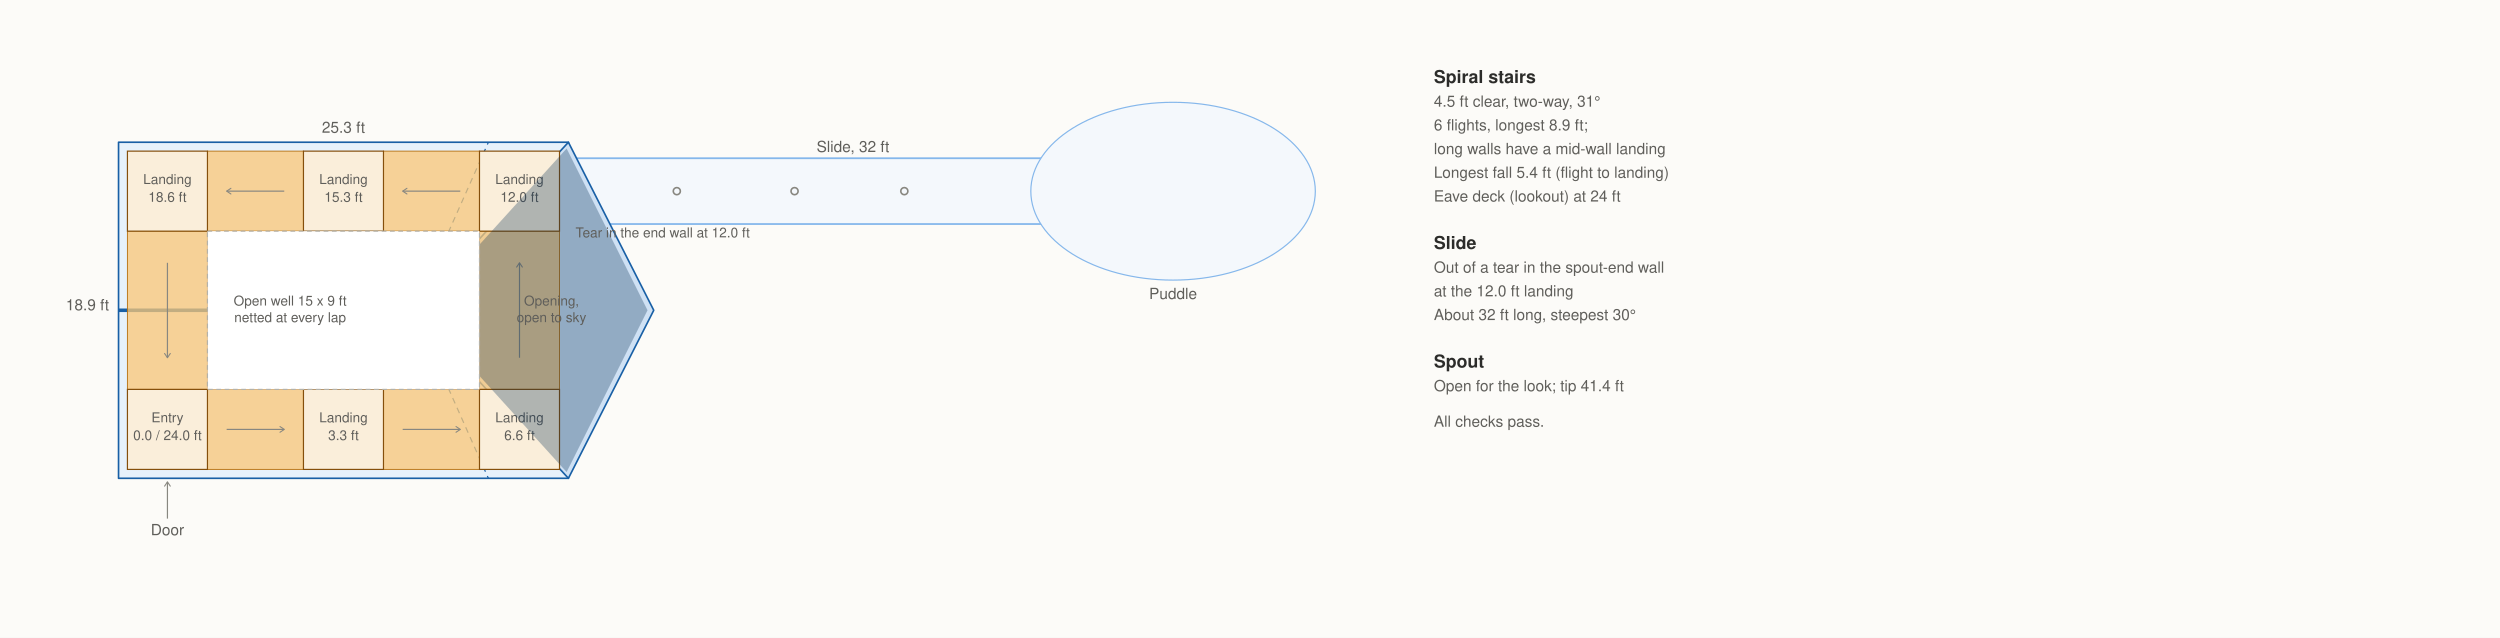
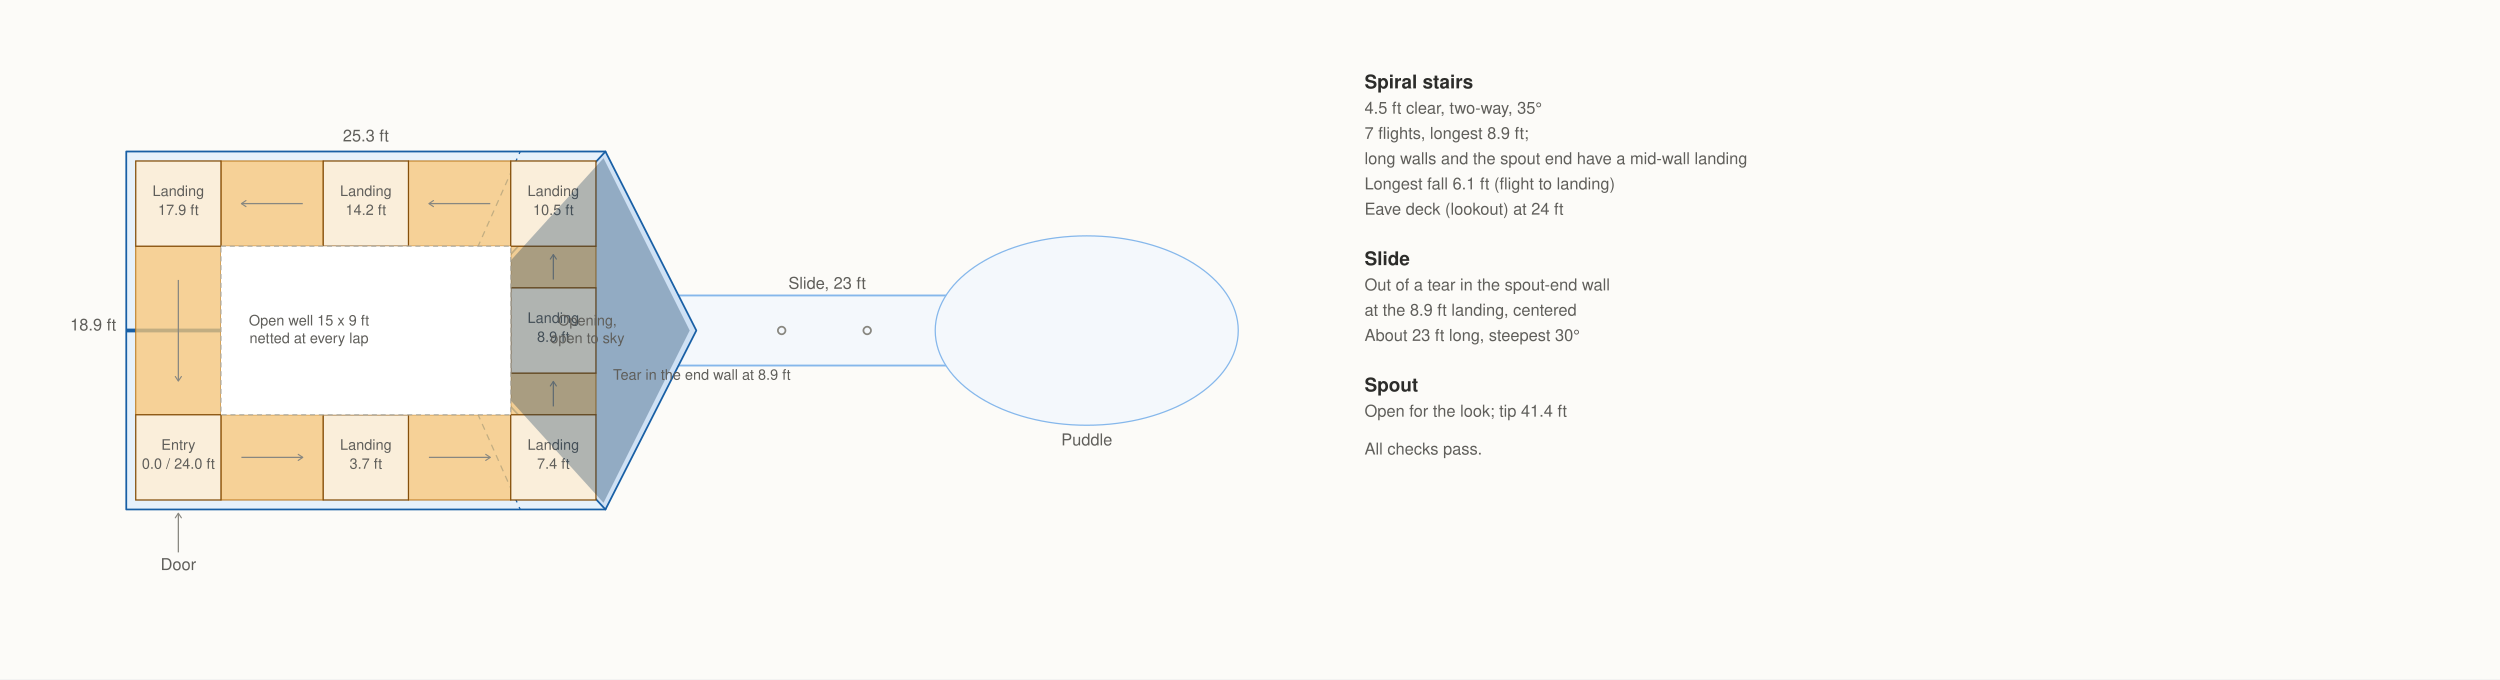
- <svg xmlns="http://www.w3.org/2000/svg" width="2109" height="538" viewBox="0 0 2109 538" role="img">
+ <svg xmlns="http://www.w3.org/2000/svg" width="1980" height="538" viewBox="0 0 1980 538" role="img">
  <defs>
    <marker id="arrow" viewBox="0 0 10 10" refX="8" refY="5" markerWidth="6" markerHeight="6" orient="auto-start-reverse">
      <path d="M2 1L8 5L2 9" fill="none" stroke="context-stroke" stroke-width="1.5" stroke-linecap="round" stroke-linejoin="round" />
    </marker>
  </defs>
  <style>
text { font-family: -apple-system, "Segoe UI", Helvetica, Arial, sans-serif; fill: #3d3d3a; font-size: 13px; }
.h { font-size: 15px; font-weight: 600; fill: #2c2c2a; }
.s { fill: #5f5e5a; }
.xs { fill: #5f5e5a; font-size: 11.5px; }
.leader { stroke: #888780; stroke-width: 1; stroke-dasharray: 3 3; fill: none; }
.dim { stroke: #888780; stroke-width: 1; fill: none; }
.shell { fill: #e6f1fb; stroke: #185fa5; stroke-width: 1.4; stroke-linejoin: round; }
.mouth { fill: #042c53; }
.ground { fill: #f1efe8; stroke: #b4b2a9; stroke-width: 1; }
.footing { fill: none; stroke: #888780; stroke-width: 1; stroke-dasharray: 5 4; }
.flight { fill: #fac775; fill-opacity: 0.75; stroke: #ba7517; stroke-width: 0.8; }
.landing { fill: #faeeda; stroke: #854f0b; stroke-width: 1; }
.rail { stroke: #888780; stroke-width: 1.4; fill: none; }
.post { stroke: #888780; stroke-width: 1.4; fill: none; }
.door { fill: none; stroke: #854f0b; stroke-width: 1.4; stroke-dasharray: 4 3; }
.milk { fill: none; stroke: #f4f8fc; stroke-linecap: round; }
.milk-edge { fill: none; stroke: #85b7eb; stroke-linecap: round; }
.puddle { fill: #f4f8fc; stroke: #85b7eb; stroke-width: 1; }
.person { stroke: #888780; stroke-width: 1.6; fill: none; stroke-linecap: round; }
</style>
-   <rect width="2109" height="538" fill="#fcfbf8" />
-   <polyline class="milk-edge" points="479.5,161.25 959.59,161.25" style="stroke-width:57.0" />
-   <polyline class="milk" points="479.5,161.25 959.59,161.25" style="stroke-width:54.0" />
-   <circle class="post" cx="570.96" cy="161.25" r="3" />
-   <circle class="post" cx="670.29" cy="161.25" r="3" />
-   <circle class="post" cx="762.89" cy="161.25" r="3" />
-   <ellipse class="puddle" cx="989.6" cy="161.3" rx="120.0" ry="75.0" />
-   <text class="s" x="989.59" y="252.25" text-anchor="middle">Puddle</text>
-   <text class="s" x="719.55" y="128.25" text-anchor="middle">Slide, 32 ft</text>
+   <rect width="1980" height="538" fill="#fcfbf8" />
+   <polyline class="milk-edge" points="479.5,261.75 830.72,261.75" style="stroke-width:57.0" />
+   <polyline class="milk" points="479.5,261.75 830.72,261.75" style="stroke-width:54.0" />
+   <circle class="post" cx="546.41" cy="261.75" r="3" />
+   <circle class="post" cx="619.08" cy="261.75" r="3" />
+   <circle class="post" cx="686.82" cy="261.75" r="3" />
+   <ellipse class="puddle" cx="860.7" cy="261.8" rx="120.0" ry="75.0" />
+   <text class="s" x="860.72" y="352.75" text-anchor="middle">Puddle</text>
+   <text class="s" x="655.11" y="228.75" text-anchor="middle">Slide, 23 ft</text>
  <rect class="shell" x="100" y="120" width="379.5" height="283.5" />
  <polygon class="shell" points="349,261.75 479.5,403.5 551.5,261.75 479.5,120" style="fill:#cfe1f4" />
  <line class="dim" x1="349" y1="261.75" x2="412" y2="403.5" stroke-dasharray="5 4" style="stroke:#185fa5" />
  <line class="dim" x1="349" y1="261.75" x2="412" y2="120" stroke-dasharray="5 4" style="stroke:#185fa5" />
  <line class="rail" x1="100" y1="261.75" x2="349" y2="261.75" style="stroke:#185fa5;stroke-width:3" />
  <rect class="flight" x="175" y="328.5" width="81" height="67.5" />
  <rect class="flight" x="323.5" y="328.5" width="81" height="67.5" />
-   <rect class="flight" x="404.5" y="195" width="67.5" height="133.5" />
+   <rect class="flight" x="404.5" y="295.5" width="67.5" height="33" />
+   <rect class="flight" x="404.5" y="195" width="67.5" height="33" />
  <rect class="flight" x="323.5" y="127.5" width="81" height="67.5" />
  <rect class="flight" x="175" y="127.5" width="81" height="67.5" />
  <rect class="flight" x="107.5" y="195" width="67.5" height="133.5" />
  <rect class="landing" x="107.5" y="328.5" width="67.5" height="67.5" />
  <text class="xs" x="141.25" y="356.25" text-anchor="middle">Entry</text>
  <text class="xs" x="141.25" y="371.25" text-anchor="middle">0.0 / 24.0 ft</text>
  <rect class="landing" x="256" y="328.5" width="67.5" height="67.5" />
  <text class="xs" x="289.75" y="356.25" text-anchor="middle">Landing</text>
-   <text class="xs" x="289.75" y="371.25" text-anchor="middle">3.3 ft</text>
+   <text class="xs" x="289.75" y="371.25" text-anchor="middle">3.7 ft</text>
  <rect class="landing" x="404.5" y="328.5" width="67.5" height="67.5" />
  <text class="xs" x="438.25" y="356.25" text-anchor="middle">Landing</text>
-   <text class="xs" x="438.25" y="371.25" text-anchor="middle">6.6 ft</text>
+   <text class="xs" x="438.25" y="371.25" text-anchor="middle">7.4 ft</text>
+   <rect class="landing" x="404.5" y="228" width="67.5" height="67.5" />
+   <text class="xs" x="438.25" y="255.75" text-anchor="middle">Landing</text>
+   <text class="xs" x="438.25" y="270.75" text-anchor="middle">8.9 ft</text>
  <rect class="landing" x="404.5" y="127.5" width="67.5" height="67.5" />
  <text class="xs" x="438.25" y="155.25" text-anchor="middle">Landing</text>
-   <text class="xs" x="438.25" y="170.25" text-anchor="middle">12.0 ft</text>
+   <text class="xs" x="438.25" y="170.25" text-anchor="middle">10.5 ft</text>
  <rect class="landing" x="256" y="127.5" width="67.5" height="67.5" />
  <text class="xs" x="289.75" y="155.25" text-anchor="middle">Landing</text>
-   <text class="xs" x="289.75" y="170.25" text-anchor="middle">15.3 ft</text>
+   <text class="xs" x="289.75" y="170.25" text-anchor="middle">14.2 ft</text>
  <rect class="landing" x="107.5" y="127.5" width="67.5" height="67.5" />
  <text class="xs" x="141.25" y="155.25" text-anchor="middle">Landing</text>
-   <text class="xs" x="141.25" y="170.25" text-anchor="middle">18.6 ft</text>
+   <text class="xs" x="141.25" y="170.25" text-anchor="middle">17.9 ft</text>
  <line class="dim" x1="191.2" y1="362.25" x2="239.8" y2="362.25" marker-end="url(#arrow)" />
  <line class="dim" x1="339.7" y1="362.25" x2="388.3" y2="362.25" marker-end="url(#arrow)" />
-   <line class="dim" x1="438.25" y1="301.8" x2="438.25" y2="221.7" marker-end="url(#arrow)" />
+   <line class="dim" x1="438.25" y1="321.9" x2="438.25" y2="302.1" marker-end="url(#arrow)" />
+   <line class="dim" x1="438.25" y1="221.4" x2="438.25" y2="201.6" marker-end="url(#arrow)" />
  <line class="dim" x1="388.3" y1="161.25" x2="339.7" y2="161.25" marker-end="url(#arrow)" />
  <line class="dim" x1="239.8" y1="161.25" x2="191.2" y2="161.25" marker-end="url(#arrow)" />
  <line class="dim" x1="141.25" y1="221.7" x2="141.25" y2="301.8" marker-end="url(#arrow)" />
  <polygon class="mouth" points="354.25,261.75 478,398.25 546.25,261.75 478,125.25" style="fill-opacity:0.3" />
  <text class="xs" x="465.25" y="257.75" text-anchor="middle">Opening,</text>
  <text class="xs" x="465.25" y="271.75" text-anchor="middle">open to sky</text>
  <rect class="ground" x="175" y="195" width="229.5" height="133.5" style="fill:#ffffff;stroke-dasharray:4 3" />
  <text class="xs" x="244.75" y="257.75" text-anchor="middle">Open well 15 x 9 ft</text>
  <text class="xs" x="244.75" y="271.75" text-anchor="middle">netted at every lap</text>
  <line class="dim" x1="141.25" y1="437.5" x2="141.25" y2="406.5" marker-end="url(#arrow)" />
  <text class="s" x="141.25" y="451.5" text-anchor="middle">Door</text>
-   <text class="xs" x="485.5" y="200.25" text-anchor="start">Tear in the end wall at 12.0 ft</text>
+   <text class="xs" x="485.5" y="300.75" text-anchor="start">Tear in the end wall at 8.9 ft</text>
  <text class="s" x="289.75" y="112" text-anchor="middle">25.3 ft</text>
  <text class="s" x="92" y="261.75" text-anchor="end">18.9 ft</text>
-   <text class="h" x="1209.59" y="70" text-anchor="start">Spiral stairs</text>
-   <text class="s" x="1209.59" y="90" text-anchor="start">4.5 ft clear, two-way, 31°</text>
-   <text class="s" x="1209.59" y="110" text-anchor="start">6 flights, longest 8.9 ft;</text>
-   <text class="s" x="1209.59" y="130" text-anchor="start">long walls have a mid-wall landing</text>
-   <text class="s" x="1209.59" y="150" text-anchor="start">Longest fall 5.4 ft (flight to landing)</text>
-   <text class="s" x="1209.59" y="170" text-anchor="start">Eave deck (lookout) at 24 ft</text>
-   <text class="s" x="1209.59" y="190" text-anchor="start" />
-   <text class="h" x="1209.59" y="210" text-anchor="start">Slide</text>
-   <text class="s" x="1209.59" y="230" text-anchor="start">Out of a tear in the spout-end wall</text>
-   <text class="s" x="1209.59" y="250" text-anchor="start">at the 12.0 ft landing</text>
-   <text class="s" x="1209.59" y="270" text-anchor="start">About 32 ft long, steepest 30°</text>
-   <text class="s" x="1209.59" y="290" text-anchor="start" />
-   <text class="h" x="1209.59" y="310" text-anchor="start">Spout</text>
-   <text class="s" x="1209.59" y="330" text-anchor="start">Open for the look; tip 41.4 ft</text>
-   <text class="s" x="1209.59" y="360" text-anchor="start">All checks pass.</text>
+   <text class="h" x="1080.72" y="70" text-anchor="start">Spiral stairs</text>
+   <text class="s" x="1080.72" y="90" text-anchor="start">4.5 ft clear, two-way, 35°</text>
+   <text class="s" x="1080.72" y="110" text-anchor="start">7 flights, longest 8.9 ft;</text>
+   <text class="s" x="1080.72" y="130" text-anchor="start">long walls and the spout end have a mid-wall landing</text>
+   <text class="s" x="1080.72" y="150" text-anchor="start">Longest fall 6.1 ft (flight to landing)</text>
+   <text class="s" x="1080.72" y="170" text-anchor="start">Eave deck (lookout) at 24 ft</text>
+   <text class="s" x="1080.72" y="190" text-anchor="start" />
+   <text class="h" x="1080.72" y="210" text-anchor="start">Slide</text>
+   <text class="s" x="1080.72" y="230" text-anchor="start">Out of a tear in the spout-end wall</text>
+   <text class="s" x="1080.72" y="250" text-anchor="start">at the 8.9 ft landing, centered</text>
+   <text class="s" x="1080.72" y="270" text-anchor="start">About 23 ft long, steepest 30°</text>
+   <text class="s" x="1080.72" y="290" text-anchor="start" />
+   <text class="h" x="1080.72" y="310" text-anchor="start">Spout</text>
+   <text class="s" x="1080.72" y="330" text-anchor="start">Open for the look; tip 41.4 ft</text>
+   <text class="s" x="1080.72" y="360" text-anchor="start">All checks pass.</text>
</svg>
